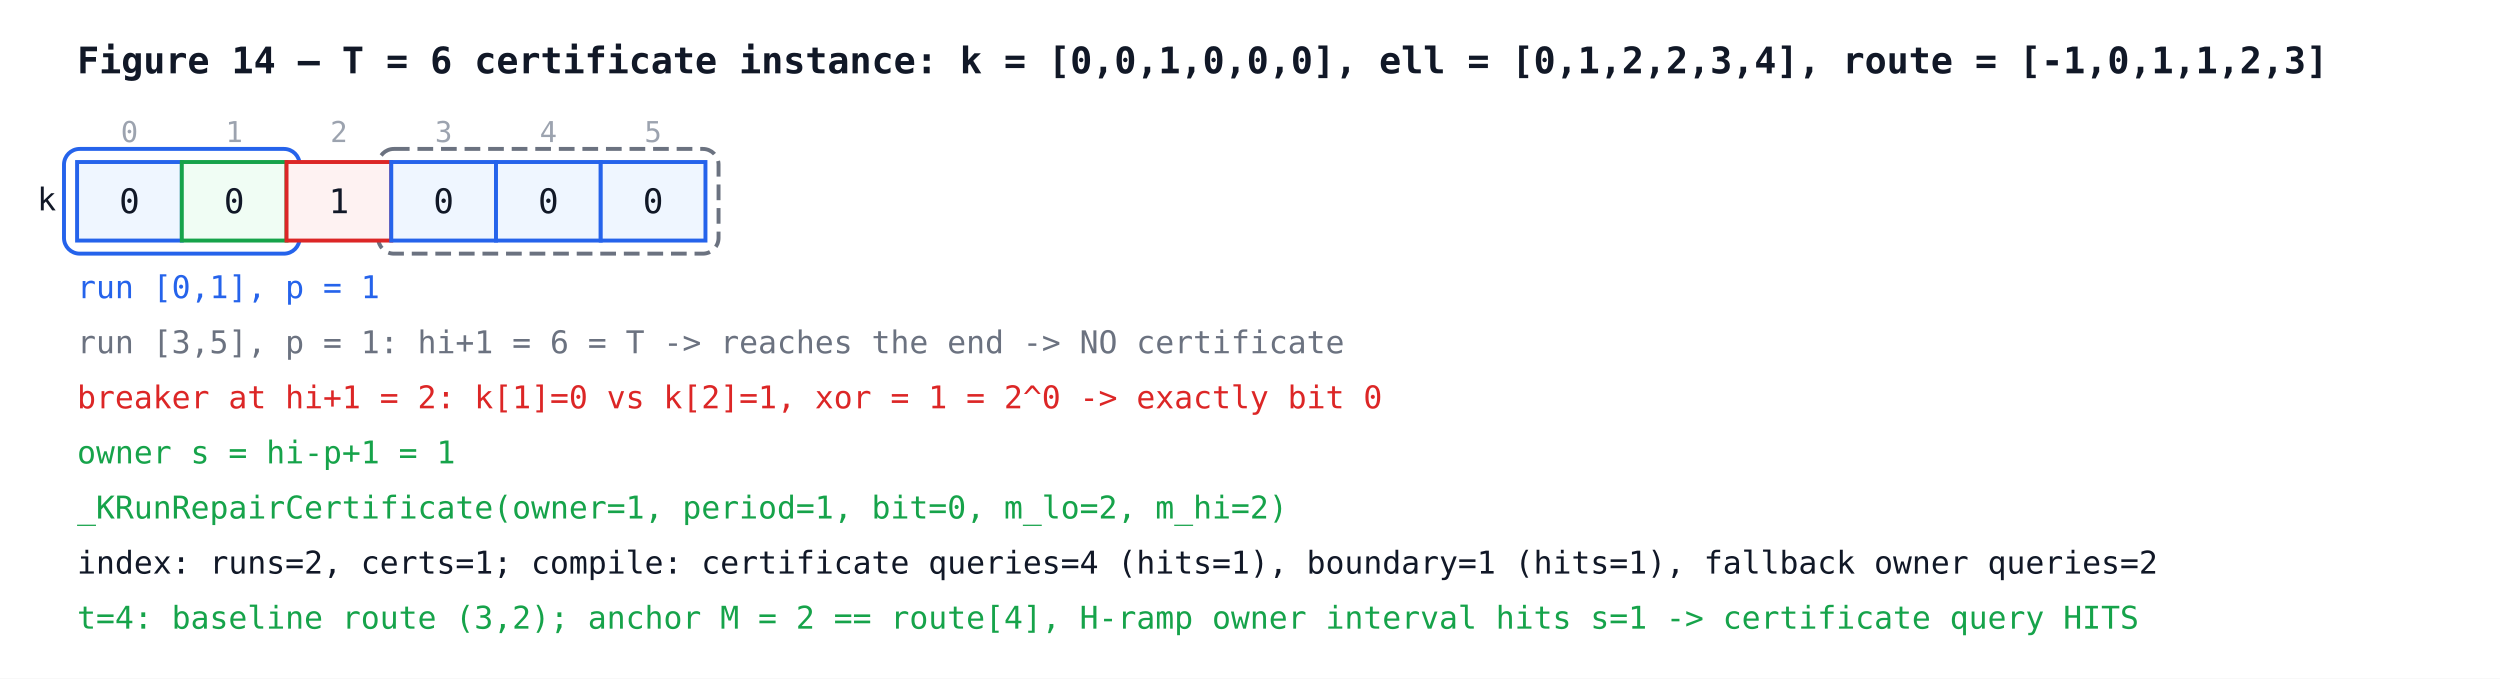
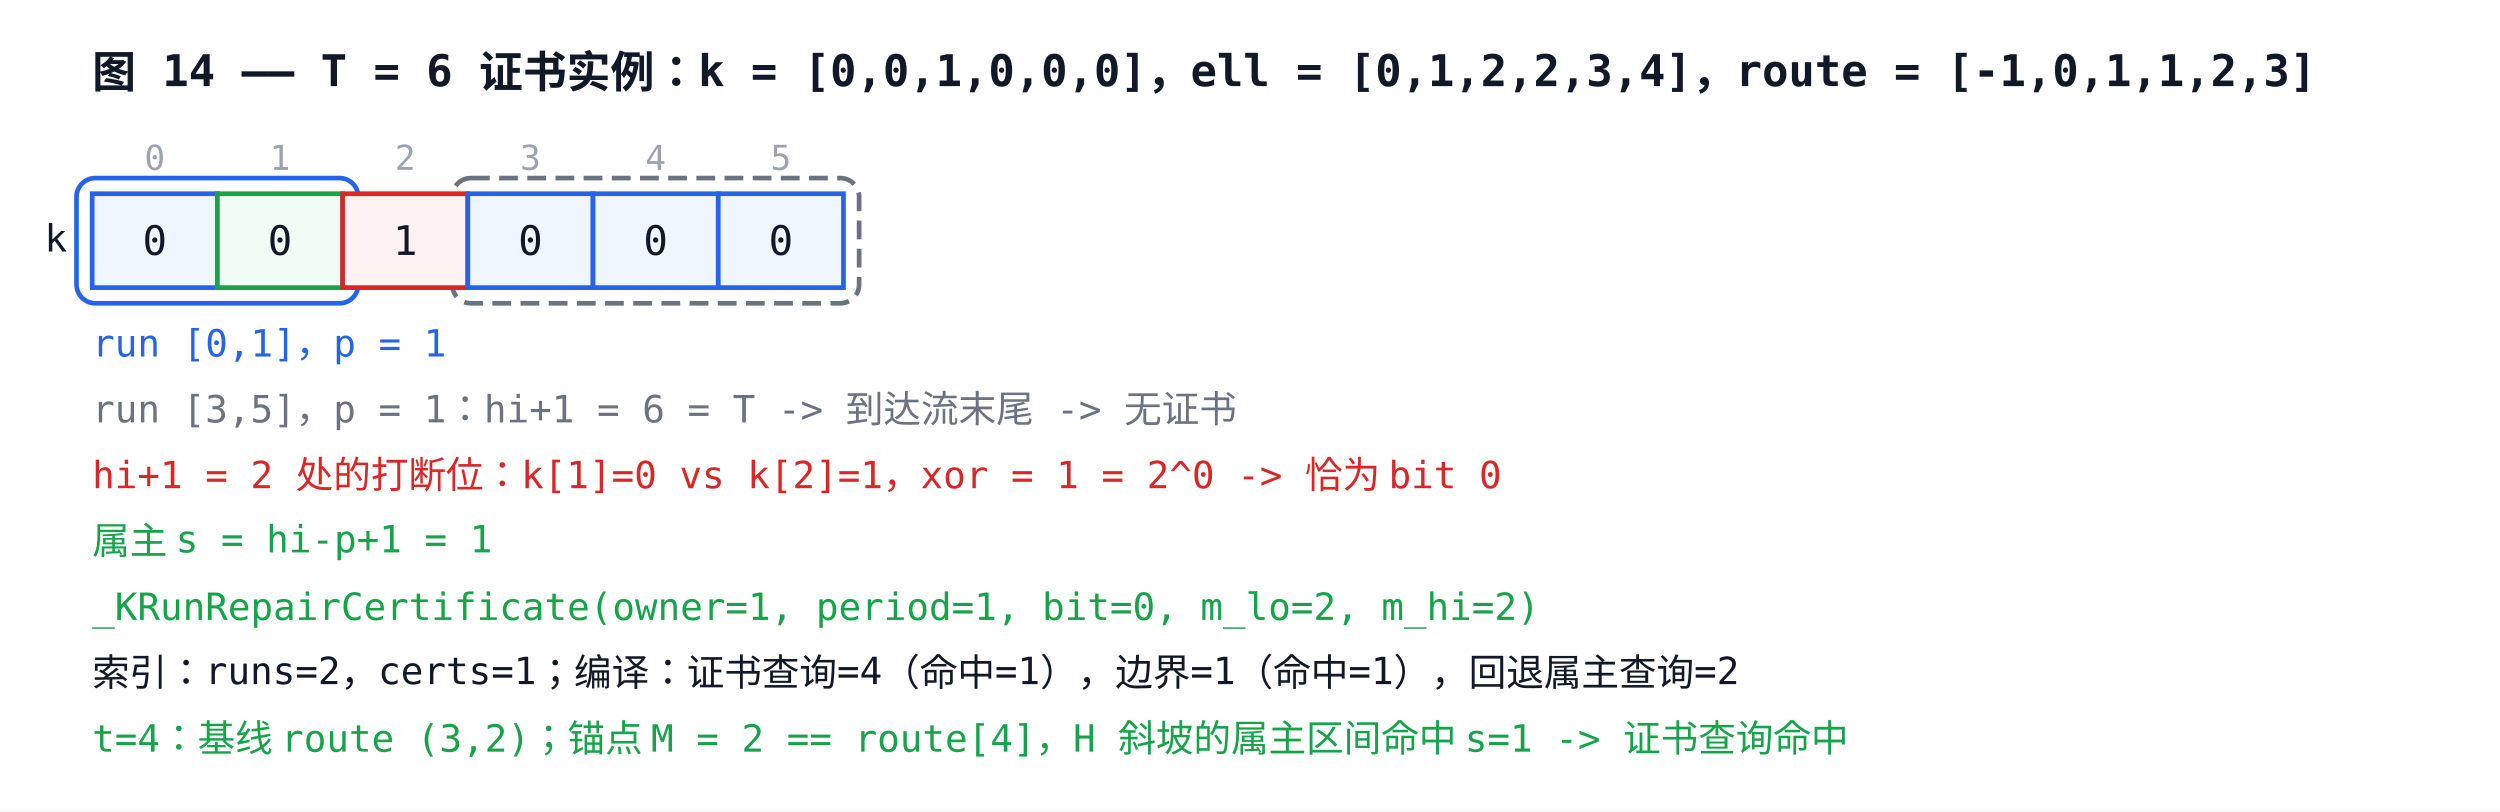
- <svg xmlns="http://www.w3.org/2000/svg" width="954.84" height="259.16" viewBox="0 0 954.84 259.16" role="img" aria-label="Figure 14 — T = 6 certificate instance:  k = [0,0,1,0,0,0],  ell = [0,1,2,2,3,4],  route = [-1,0,1,1,2,3]">
+ <svg xmlns="http://www.w3.org/2000/svg" xml:space="preserve" width="798.6" height="259.16" viewBox="0 0 798.6 259.16" role="img" aria-label="图 14 —— T = 6 证书实例：k = [0,0,1,0,0,0]，ell = [0,1,2,2,3,4]，route = [-1,0,1,1,2,3]">
  <defs>
    <marker id="arr-374151" viewBox="0 0 10 10" refX="9" refY="5" markerWidth="7" markerHeight="7" orient="auto-start-reverse">
      <path d="M 0 0 L 10 5 L 0 10 z" fill="#374151" />
    </marker>
  </defs>
-   <rect x="0" y="0" width="954.84" height="259.16" fill="#ffffff" />
+   <rect x="0" y="0" width="798.6" height="259.16" fill="#ffffff" />
  <rect x="24.44" y="56.88" width="90" height="40" rx="6" fill="none" stroke="#2563eb" stroke-width="1.5" />
  <rect x="144.44" y="56.88" width="130" height="40" rx="6" fill="none" stroke="#6b7280" stroke-width="1.5" stroke-dasharray="6,3" />
  <rect x="29.44" y="61.88" width="40" height="30" fill="#eff6ff" stroke="#2563eb" stroke-width="1.5" />
  <text x="49.44" y="81.43" font-family="Consolas,Menlo,monospace" font-size="13" fill="#111827" text-anchor="middle">0</text>
  <rect x="69.44" y="61.88" width="40" height="30" fill="#f0fdf4" stroke="#16a34a" stroke-width="1.5" />
  <text x="89.44" y="81.43" font-family="Consolas,Menlo,monospace" font-size="13" fill="#111827" text-anchor="middle">0</text>
  <rect x="109.44" y="61.88" width="40" height="30" fill="#fef2f2" stroke="#dc2626" stroke-width="1.5" />
  <text x="129.44" y="81.43" font-family="Consolas,Menlo,monospace" font-size="13" fill="#111827" text-anchor="middle">1</text>
  <rect x="149.44" y="61.88" width="40" height="30" fill="#eff6ff" stroke="#2563eb" stroke-width="1.5" />
  <text x="169.44" y="81.43" font-family="Consolas,Menlo,monospace" font-size="13" fill="#111827" text-anchor="middle">0</text>
  <rect x="189.44" y="61.88" width="40" height="30" fill="#eff6ff" stroke="#2563eb" stroke-width="1.5" />
  <text x="209.44" y="81.43" font-family="Consolas,Menlo,monospace" font-size="13" fill="#111827" text-anchor="middle">0</text>
  <rect x="229.44" y="61.88" width="40" height="30" fill="#eff6ff" stroke="#2563eb" stroke-width="1.5" />
  <text x="249.44" y="81.43" font-family="Consolas,Menlo,monospace" font-size="13" fill="#111827" text-anchor="middle">0</text>
-   <text x="29.44" y="28" font-family="Consolas,Menlo,monospace" font-size="14" fill="#111827" text-anchor="start" font-weight="bold">Figure 14 — T = 6 certificate instance:  k = [0,0,1,0,0,0],  ell = [0,1,2,2,3,4],  route = [-1,0,1,1,2,3]</text>
+   <text x="29.44" y="28" font-family="Consolas,Menlo,monospace" font-size="14" fill="#111827" text-anchor="start" font-weight="bold">图 14 —— T = 6 证书实例：k = [0,0,1,0,0,0]，ell = [0,1,2,2,3,4]，route = [-1,0,1,1,2,3]</text>
  <text x="49.44" y="54.26" font-family="Consolas,Menlo,monospace" font-size="11" fill="#9ca3af" text-anchor="middle">0</text>
  <text x="89.44" y="54.26" font-family="Consolas,Menlo,monospace" font-size="11" fill="#9ca3af" text-anchor="middle">1</text>
  <text x="129.44" y="54.26" font-family="Consolas,Menlo,monospace" font-size="11" fill="#9ca3af" text-anchor="middle">2</text>
  <text x="169.44" y="54.26" font-family="Consolas,Menlo,monospace" font-size="11" fill="#9ca3af" text-anchor="middle">3</text>
  <text x="209.44" y="54.26" font-family="Consolas,Menlo,monospace" font-size="11" fill="#9ca3af" text-anchor="middle">4</text>
  <text x="249.44" y="54.26" font-family="Consolas,Menlo,monospace" font-size="11" fill="#9ca3af" text-anchor="middle">5</text>
  <text x="21.44" y="80.36" font-family="Consolas,Menlo,monospace" font-size="12" fill="#111827" text-anchor="end">k</text>
-   <text x="29.44" y="113.88" font-family="Consolas,Menlo,monospace" font-size="12" fill="#2563eb" text-anchor="start">run [0,1], p = 1</text>
-   <text x="29.44" y="134.92" font-family="Consolas,Menlo,monospace" font-size="12" fill="#6b7280" text-anchor="start">run [3,5], p = 1:  hi+1 = 6 = T -&gt; reaches the end -&gt; NO certificate</text>
-   <text x="29.44" y="155.96" font-family="Consolas,Menlo,monospace" font-size="12" fill="#dc2626" text-anchor="start">breaker at hi+1 = 2: k[1]=0 vs k[2]=1, xor = 1 = 2^0 -&gt; exactly bit 0</text>
-   <text x="29.44" y="177" font-family="Consolas,Menlo,monospace" font-size="12" fill="#16a34a" text-anchor="start">owner s = hi-p+1 = 1</text>
+   <text x="29.44" y="113.88" font-family="Consolas,Menlo,monospace" font-size="12" fill="#2563eb" text-anchor="start">run [0,1]，p = 1</text>
+   <text x="29.44" y="134.92" font-family="Consolas,Menlo,monospace" font-size="12" fill="#6b7280" text-anchor="start">run [3,5]，p = 1：hi+1 = 6 = T -&gt; 到达流末尾 -&gt; 无证书</text>
+   <text x="29.44" y="155.96" font-family="Consolas,Menlo,monospace" font-size="12" fill="#dc2626" text-anchor="start">hi+1 = 2 处的打断位：k[1]=0 vs k[2]=1，xor = 1 = 2^0 -&gt; 恰为 bit 0</text>
+   <text x="29.44" y="177" font-family="Consolas,Menlo,monospace" font-size="12" fill="#16a34a" text-anchor="start">属主 s = hi-p+1 = 1</text>
  <text x="29.44" y="198.04" font-family="Consolas,Menlo,monospace" font-size="12" fill="#16a34a" text-anchor="start">_KRunRepairCertificate(owner=1, period=1, bit=0, m_lo=2, m_hi=2)</text>
-   <text x="29.44" y="219.08" font-family="Consolas,Menlo,monospace" font-size="12" fill="#111827" text-anchor="start">index: runs=2, certs=1;  compile: certificate queries=4 (hits=1), boundary=1 (hits=1), fallback owner queries=2</text>
-   <text x="29.44" y="240.12" font-family="Consolas,Menlo,monospace" font-size="12" fill="#16a34a" text-anchor="start">t=4: baseline route (3,2);  anchor M = 2 == route[4], H-ramp owner interval hits s=1 -&gt; certificate query HITS</text>
+   <text x="29.44" y="219.08" font-family="Consolas,Menlo,monospace" font-size="12" fill="#111827" text-anchor="start">索引：runs=2，certs=1；编译：证书查询=4（命中=1），边界=1（命中=1），回退属主查询=2</text>
+   <text x="29.44" y="240.12" font-family="Consolas,Menlo,monospace" font-size="12" fill="#16a34a" text-anchor="start">t=4：基线 route (3,2)；锚点 M = 2 == route[4]，H 斜坡的属主区间命中 s=1 -&gt; 证书查询命中</text>
</svg>
